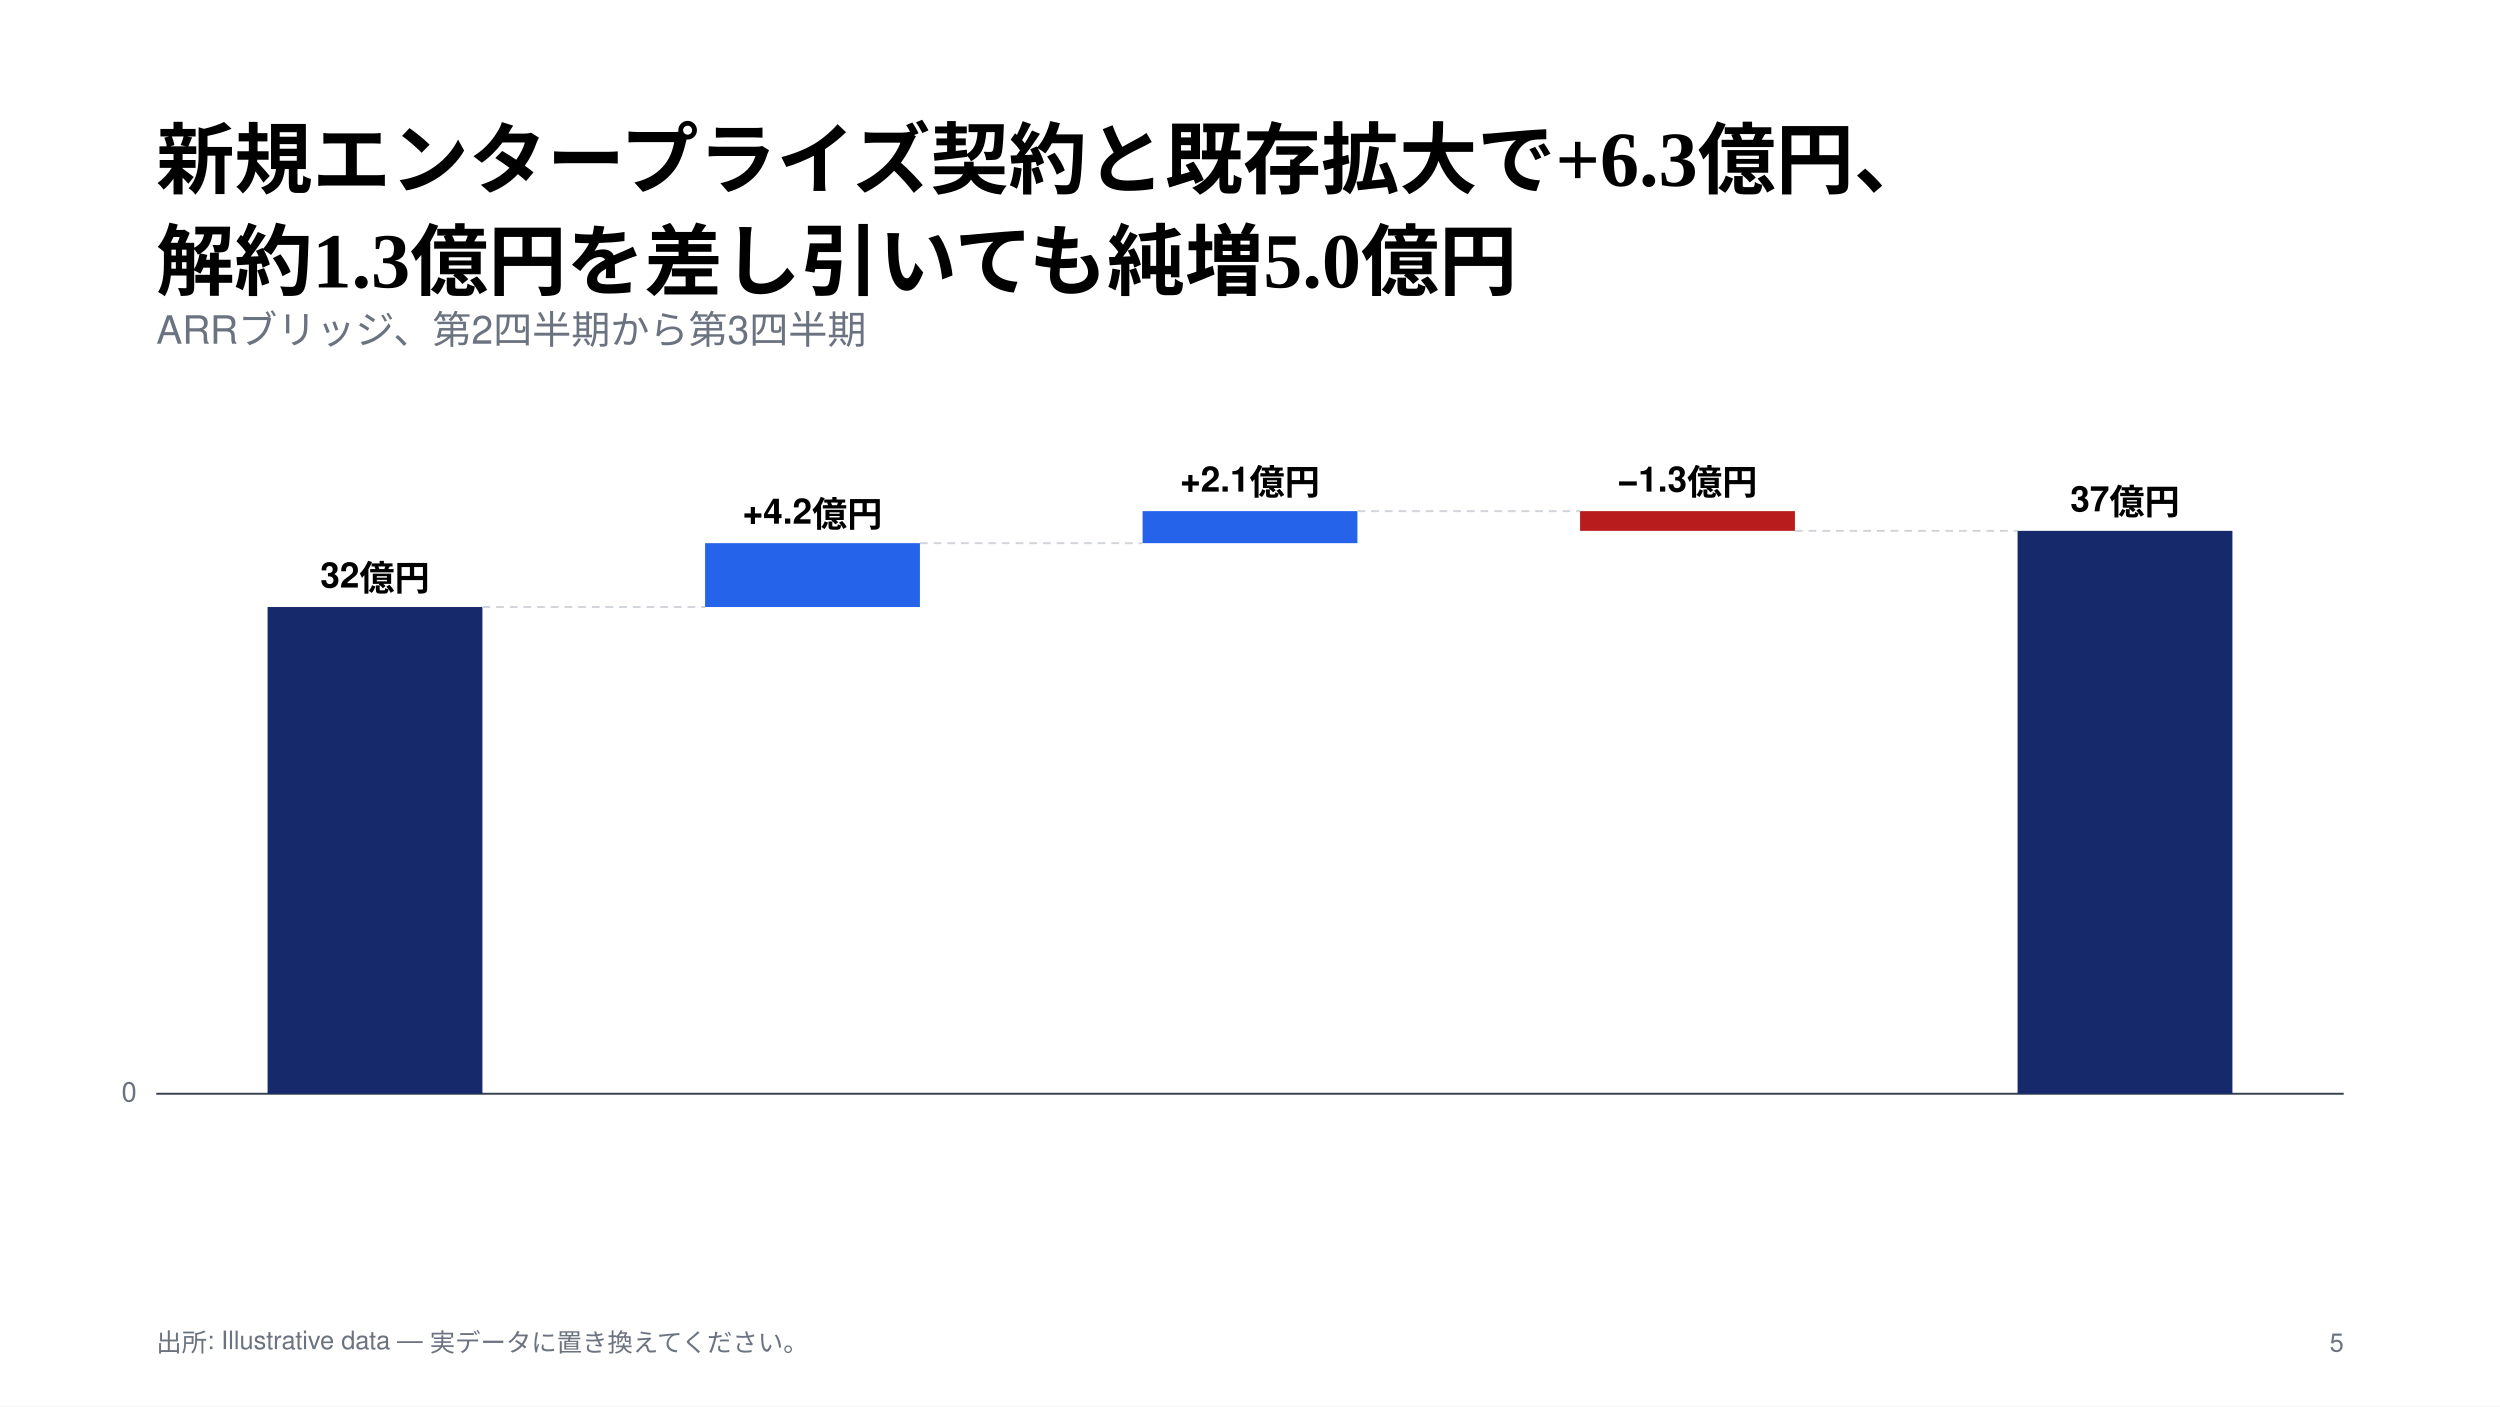
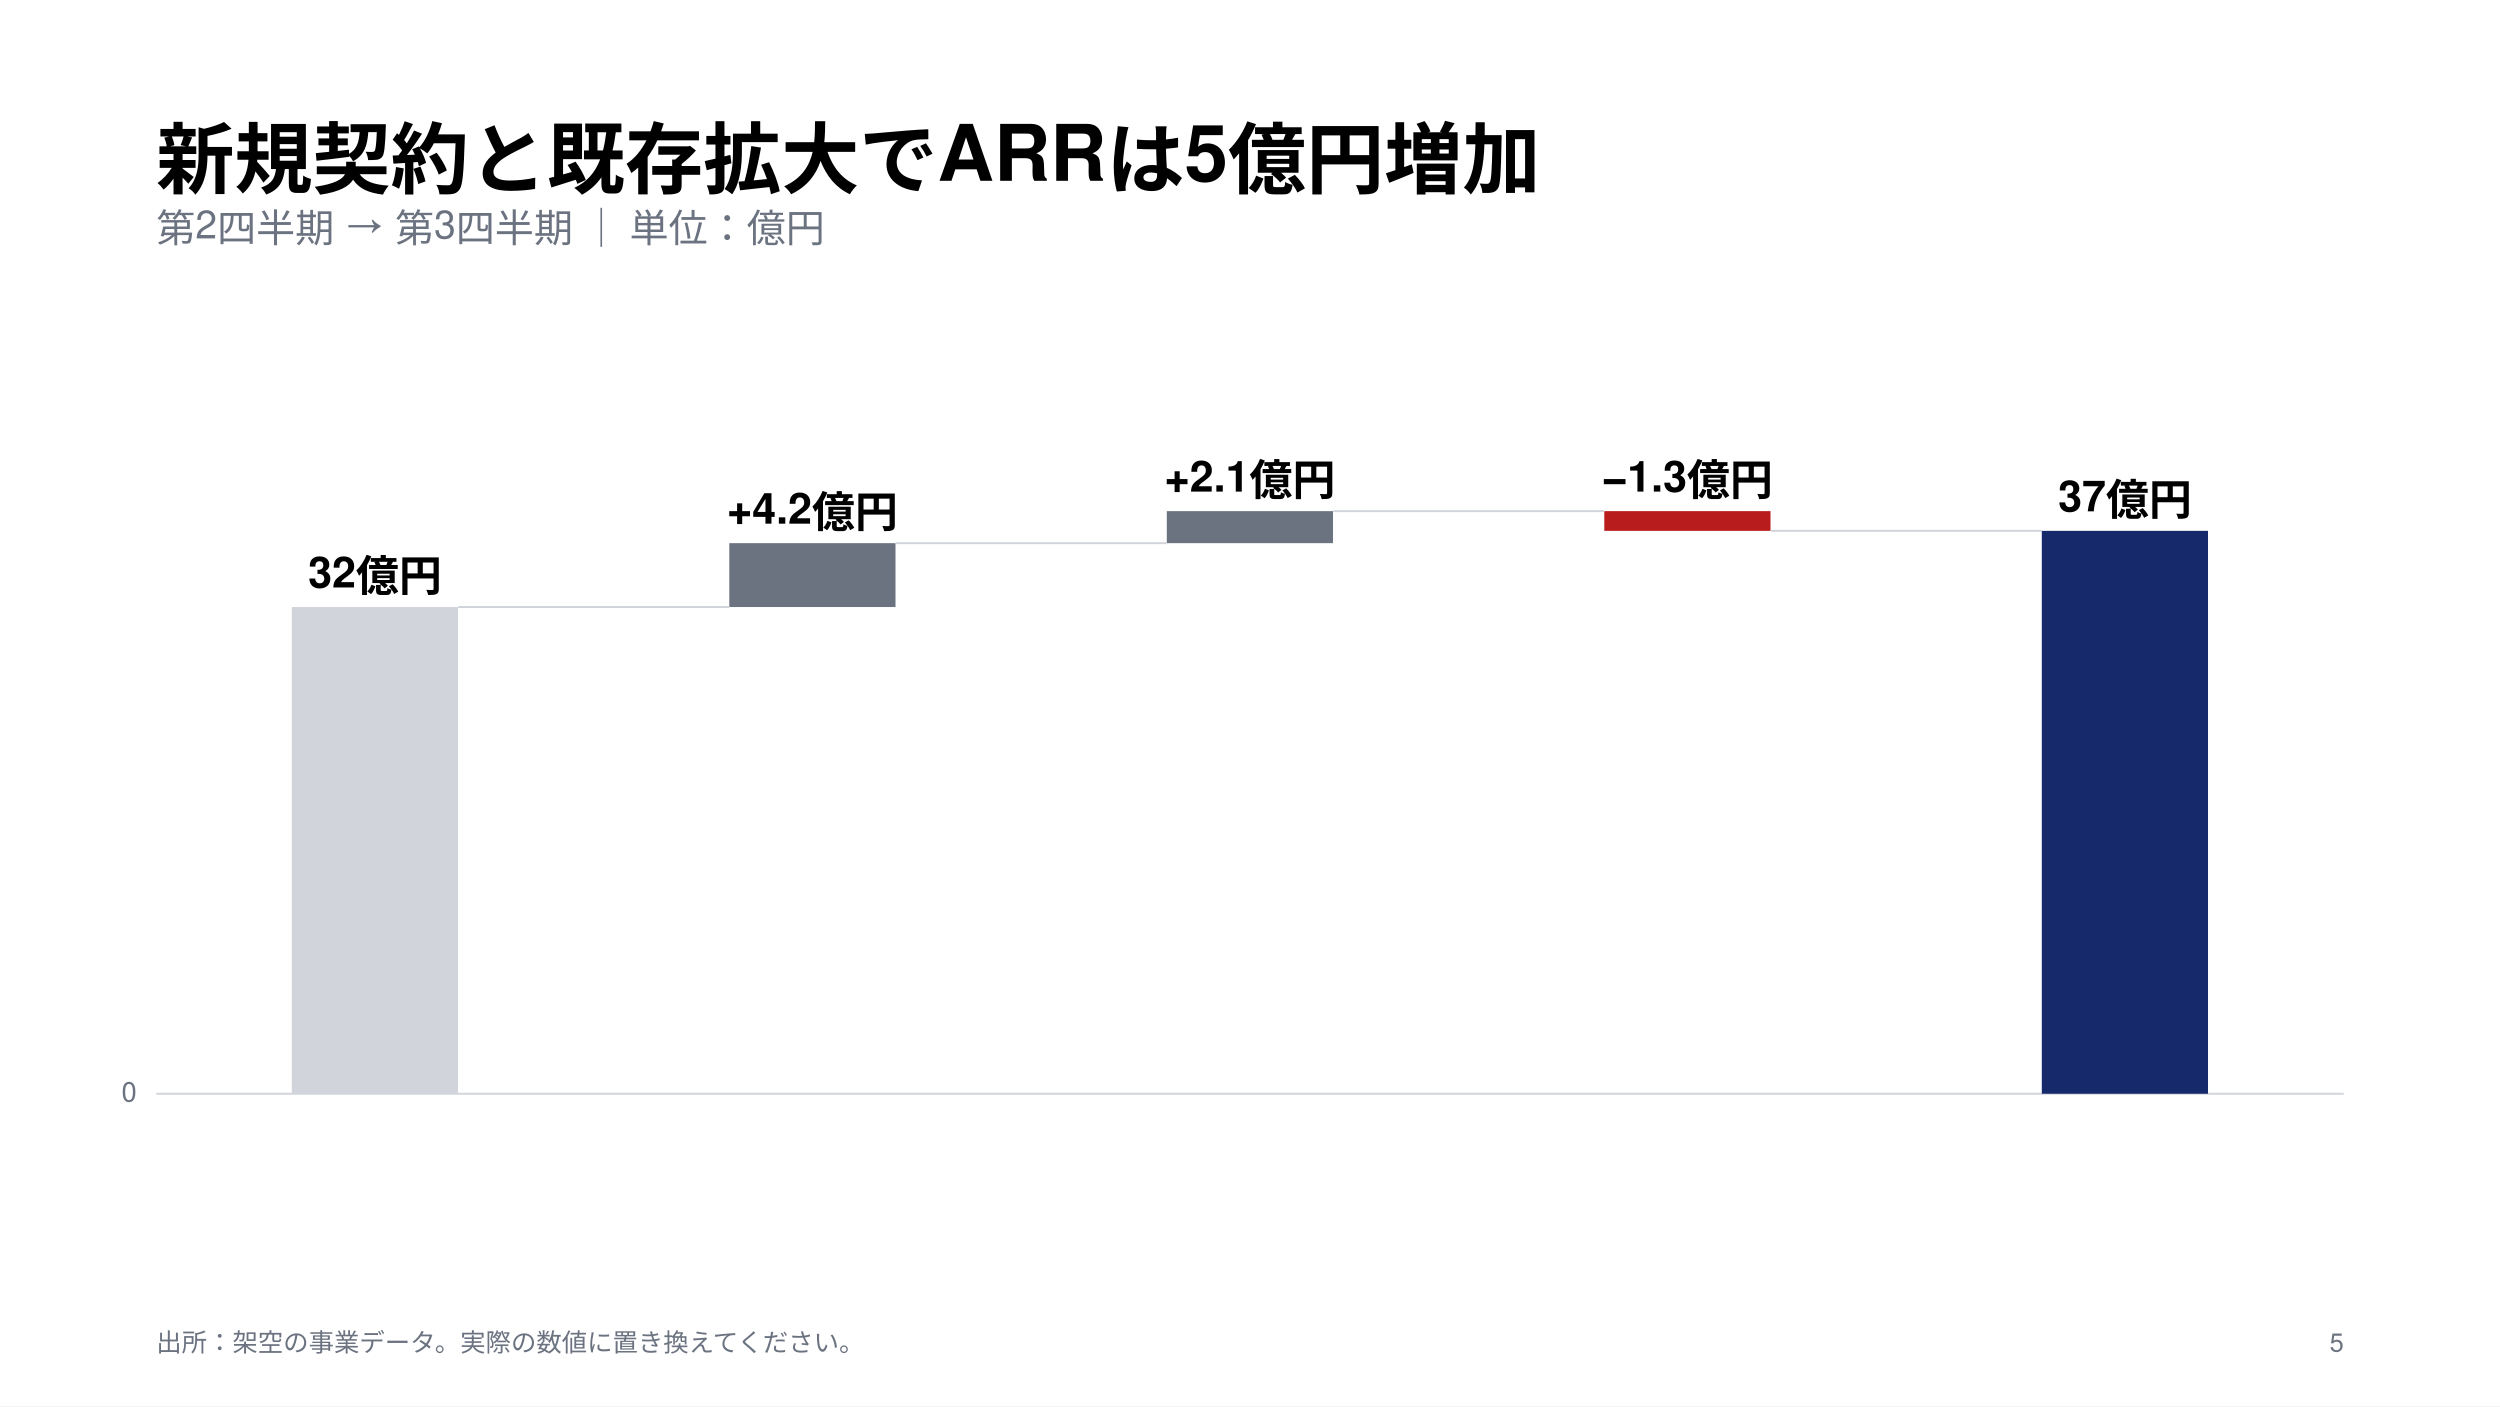
- <svg xmlns="http://www.w3.org/2000/svg" viewBox="0 0 1280 720" width="1280" height="720" role="img" aria-label="新規エンタープライズ契約と既存拡大で+6.3億円、解約1.3億円を差し引いても純増5.0億円">
+ <svg xmlns="http://www.w3.org/2000/svg" viewBox="0 0 1280 720" width="1280" height="720" role="img" aria-label="新規契約と既存拡大でARRは5億円増加">
  <rect width="1280" height="720" fill="#FFFFFF" />
-   <text x="80.0" y="96.0" font-family="Georgia, 'Times New Roman', 'Hiragino Mincho ProN', 'Yu Mincho', serif" font-size="40" fill="#000000" font-weight="bold" text-anchor="start">新規エンタープライズ契約と既存拡大で+6.3億円、</text>
-   <text x="80.0" y="148.0" font-family="Georgia, 'Times New Roman', 'Hiragino Mincho ProN', 'Yu Mincho', serif" font-size="40" fill="#000000" font-weight="bold" text-anchor="start">解約1.3億円を差し引いても純増5.0億円</text>
-   <text x="80.0" y="176.0" font-family="'Helvetica Neue', Helvetica, Arial, 'Hiragino Sans', 'Yu Gothic', 'Noto Sans JP', 'Meiryo', sans-serif" font-size="20" fill="#6B7280" font-weight="normal" text-anchor="start">ARRブリッジ、第2四半期から第3四半期</text>
-   <line x1="80.0" y1="560.0" x2="1200.0" y2="560.0" stroke="#374151" />
+   <text x="80.0" y="96.0" font-family="'Helvetica Neue', Helvetica, Arial, 'Hiragino Sans', 'Yu Gothic', 'Noto Sans JP', 'Meiryo', sans-serif" font-size="40" fill="#000000" font-weight="bold" text-anchor="start">新規契約と既存拡大でARRは5億円増加</text>
+   <text x="80.0" y="124.0" font-family="'Helvetica Neue', Helvetica, Arial, 'Hiragino Sans', 'Yu Gothic', 'Noto Sans JP', 'Meiryo', sans-serif" font-size="20" fill="#6B7280" font-weight="normal" text-anchor="start">第2四半期 → 第3四半期 ｜ 単位：億円</text>
+   <line x1="80.0" y1="560.0" x2="1200.0" y2="560.0" stroke="#D1D5DB" />
  <text x="70.0" y="564.0" font-family="'Helvetica Neue', Helvetica, Arial, 'Hiragino Sans', 'Yu Gothic', 'Noto Sans JP', 'Meiryo', sans-serif" font-size="14" fill="#6B7280" font-weight="normal" text-anchor="end">0</text>
-   <rect x="137.0" y="310.8" width="110.0" height="249.2" fill="#15296B" stroke="none" />
-   <text x="192.0" y="300.8" font-family="'Helvetica Neue', Helvetica, Arial, 'Hiragino Sans', 'Yu Gothic', 'Noto Sans JP', 'Meiryo', sans-serif" font-size="18" fill="#000000" font-weight="bold" text-anchor="middle">32億円</text>
+   <rect x="149.4" y="310.8" width="85.1" height="249.2" fill="#D1D5DB" stroke="none" />
+   <text x="192.0" y="300.8" font-family="'Helvetica Neue', Helvetica, Arial, 'Hiragino Sans', 'Yu Gothic', 'Noto Sans JP', 'Meiryo', sans-serif" font-size="22" fill="#000000" font-weight="bold" text-anchor="middle">32億円</text>
  <text x="192.0" y="578.0" font-family="'Helvetica Neue', Helvetica, Arial, 'Hiragino Sans', 'Yu Gothic', 'Noto Sans JP', 'Meiryo', sans-serif" font-size="18" fill="#374151" font-weight="normal" text-anchor="middle" />
-   <rect x="361.0" y="278.1" width="110.0" height="32.7" fill="#2563EB" stroke="none" />
-   <text x="416.0" y="268.1" font-family="'Helvetica Neue', Helvetica, Arial, 'Hiragino Sans', 'Yu Gothic', 'Noto Sans JP', 'Meiryo', sans-serif" font-size="18" fill="#000000" font-weight="bold" text-anchor="middle">+4.2億円</text>
+   <rect x="373.4" y="278.1" width="85.1" height="32.7" fill="#6B7280" stroke="none" />
+   <text x="416.0" y="268.1" font-family="'Helvetica Neue', Helvetica, Arial, 'Hiragino Sans', 'Yu Gothic', 'Noto Sans JP', 'Meiryo', sans-serif" font-size="22" fill="#000000" font-weight="bold" text-anchor="middle">+4.2億円</text>
  <text x="416.0" y="578.0" font-family="'Helvetica Neue', Helvetica, Arial, 'Hiragino Sans', 'Yu Gothic', 'Noto Sans JP', 'Meiryo', sans-serif" font-size="18" fill="#374151" font-weight="normal" text-anchor="middle" />
-   <text x="416.0" y="602.0" font-family="'Helvetica Neue', Helvetica, Arial, 'Hiragino Sans', 'Yu Gothic', 'Noto Sans JP', 'Meiryo', sans-serif" font-size="18" fill="#374151" font-weight="normal" text-anchor="middle" />
-   <line x1="247.0" y1="310.8" x2="361.0" y2="310.8" stroke="#D1D5DB" stroke-dasharray="4 3" />
-   <rect x="585.0" y="261.7" width="110.0" height="16.4" fill="#2563EB" stroke="none" />
-   <text x="640.0" y="251.7" font-family="'Helvetica Neue', Helvetica, Arial, 'Hiragino Sans', 'Yu Gothic', 'Noto Sans JP', 'Meiryo', sans-serif" font-size="18" fill="#000000" font-weight="bold" text-anchor="middle">+2.1億円</text>
+   <line x1="234.6" y1="310.8" x2="373.4" y2="310.8" stroke="#D1D5DB" />
+   <rect x="597.4" y="261.7" width="85.1" height="16.4" fill="#6B7280" stroke="none" />
+   <text x="640.0" y="251.7" font-family="'Helvetica Neue', Helvetica, Arial, 'Hiragino Sans', 'Yu Gothic', 'Noto Sans JP', 'Meiryo', sans-serif" font-size="22" fill="#000000" font-weight="bold" text-anchor="middle">+2.1億円</text>
  <text x="640.0" y="578.0" font-family="'Helvetica Neue', Helvetica, Arial, 'Hiragino Sans', 'Yu Gothic', 'Noto Sans JP', 'Meiryo', sans-serif" font-size="18" fill="#374151" font-weight="normal" text-anchor="middle" />
-   <line x1="471.0" y1="278.1" x2="585.0" y2="278.1" stroke="#D1D5DB" stroke-dasharray="4 3" />
-   <rect x="809.0" y="261.7" width="110.0" height="10.1" fill="#B91C1C" stroke="none" />
-   <text x="864.0" y="251.7" font-family="'Helvetica Neue', Helvetica, Arial, 'Hiragino Sans', 'Yu Gothic', 'Noto Sans JP', 'Meiryo', sans-serif" font-size="18" fill="#000000" font-weight="bold" text-anchor="middle">−1.3億円</text>
+   <line x1="458.6" y1="278.1" x2="597.4" y2="278.1" stroke="#D1D5DB" />
+   <rect x="821.4" y="261.7" width="85.1" height="10.1" fill="#B91C1C" stroke="none" />
+   <text x="864.0" y="251.7" font-family="'Helvetica Neue', Helvetica, Arial, 'Hiragino Sans', 'Yu Gothic', 'Noto Sans JP', 'Meiryo', sans-serif" font-size="22" fill="#000000" font-weight="bold" text-anchor="middle">−1.3億円</text>
  <text x="864.0" y="578.0" font-family="'Helvetica Neue', Helvetica, Arial, 'Hiragino Sans', 'Yu Gothic', 'Noto Sans JP', 'Meiryo', sans-serif" font-size="18" fill="#374151" font-weight="normal" text-anchor="middle" />
-   <line x1="695.0" y1="261.7" x2="809.0" y2="261.7" stroke="#D1D5DB" stroke-dasharray="4 3" />
-   <line x1="919.0" y1="271.8" x2="1033.0" y2="271.8" stroke="#D1D5DB" stroke-dasharray="4 3" />
-   <rect x="1033.0" y="271.8" width="110.0" height="288.2" fill="#15296B" stroke="none" />
-   <text x="1088.0" y="261.8" font-family="'Helvetica Neue', Helvetica, Arial, 'Hiragino Sans', 'Yu Gothic', 'Noto Sans JP', 'Meiryo', sans-serif" font-size="18" fill="#000000" font-weight="bold" text-anchor="middle">37億円</text>
+   <line x1="682.6" y1="261.7" x2="821.4" y2="261.7" stroke="#D1D5DB" />
+   <line x1="906.6" y1="271.8" x2="1045.4" y2="271.8" stroke="#D1D5DB" />
+   <rect x="1045.4" y="271.8" width="85.1" height="288.2" fill="#15296B" stroke="none" />
+   <text x="1088.0" y="261.8" font-family="'Helvetica Neue', Helvetica, Arial, 'Hiragino Sans', 'Yu Gothic', 'Noto Sans JP', 'Meiryo', sans-serif" font-size="22" fill="#000000" font-weight="bold" text-anchor="middle">37億円</text>
  <text x="1088.0" y="578.0" font-family="'Helvetica Neue', Helvetica, Arial, 'Hiragino Sans', 'Yu Gothic', 'Noto Sans JP', 'Meiryo', sans-serif" font-size="18" fill="#374151" font-weight="normal" text-anchor="middle" />
  <text x="80.0" y="630.0" font-family="'Helvetica Neue', Helvetica, Arial, 'Hiragino Sans', 'Yu Gothic', 'Noto Sans JP', 'Meiryo', sans-serif" font-size="22" fill="#15296B" font-weight="600" text-anchor="start" />
-   <text x="80.0" y="692.0" font-family="'Helvetica Neue', Helvetica, Arial, 'Hiragino Sans', 'Yu Gothic', 'Noto Sans JP', 'Meiryo', sans-serif" font-size="13" fill="#6B7280" font-weight="normal" text-anchor="start">出所: Illustrative data — 実データに置き換えてください。</text>
+   <text x="80.0" y="692.0" font-family="'Helvetica Neue', Helvetica, Arial, 'Hiragino Sans', 'Yu Gothic', 'Noto Sans JP', 'Meiryo', sans-serif" font-size="13" fill="#6B7280" font-weight="normal" text-anchor="start">出所：架空の事業データ。実際の数値に置き換えてください。</text>
  <text x="1200.0" y="692.0" font-family="'Helvetica Neue', Helvetica, Arial, 'Hiragino Sans', 'Yu Gothic', 'Noto Sans JP', 'Meiryo', sans-serif" font-size="13" fill="#6B7280" font-weight="normal" text-anchor="end">5</text>
</svg>
